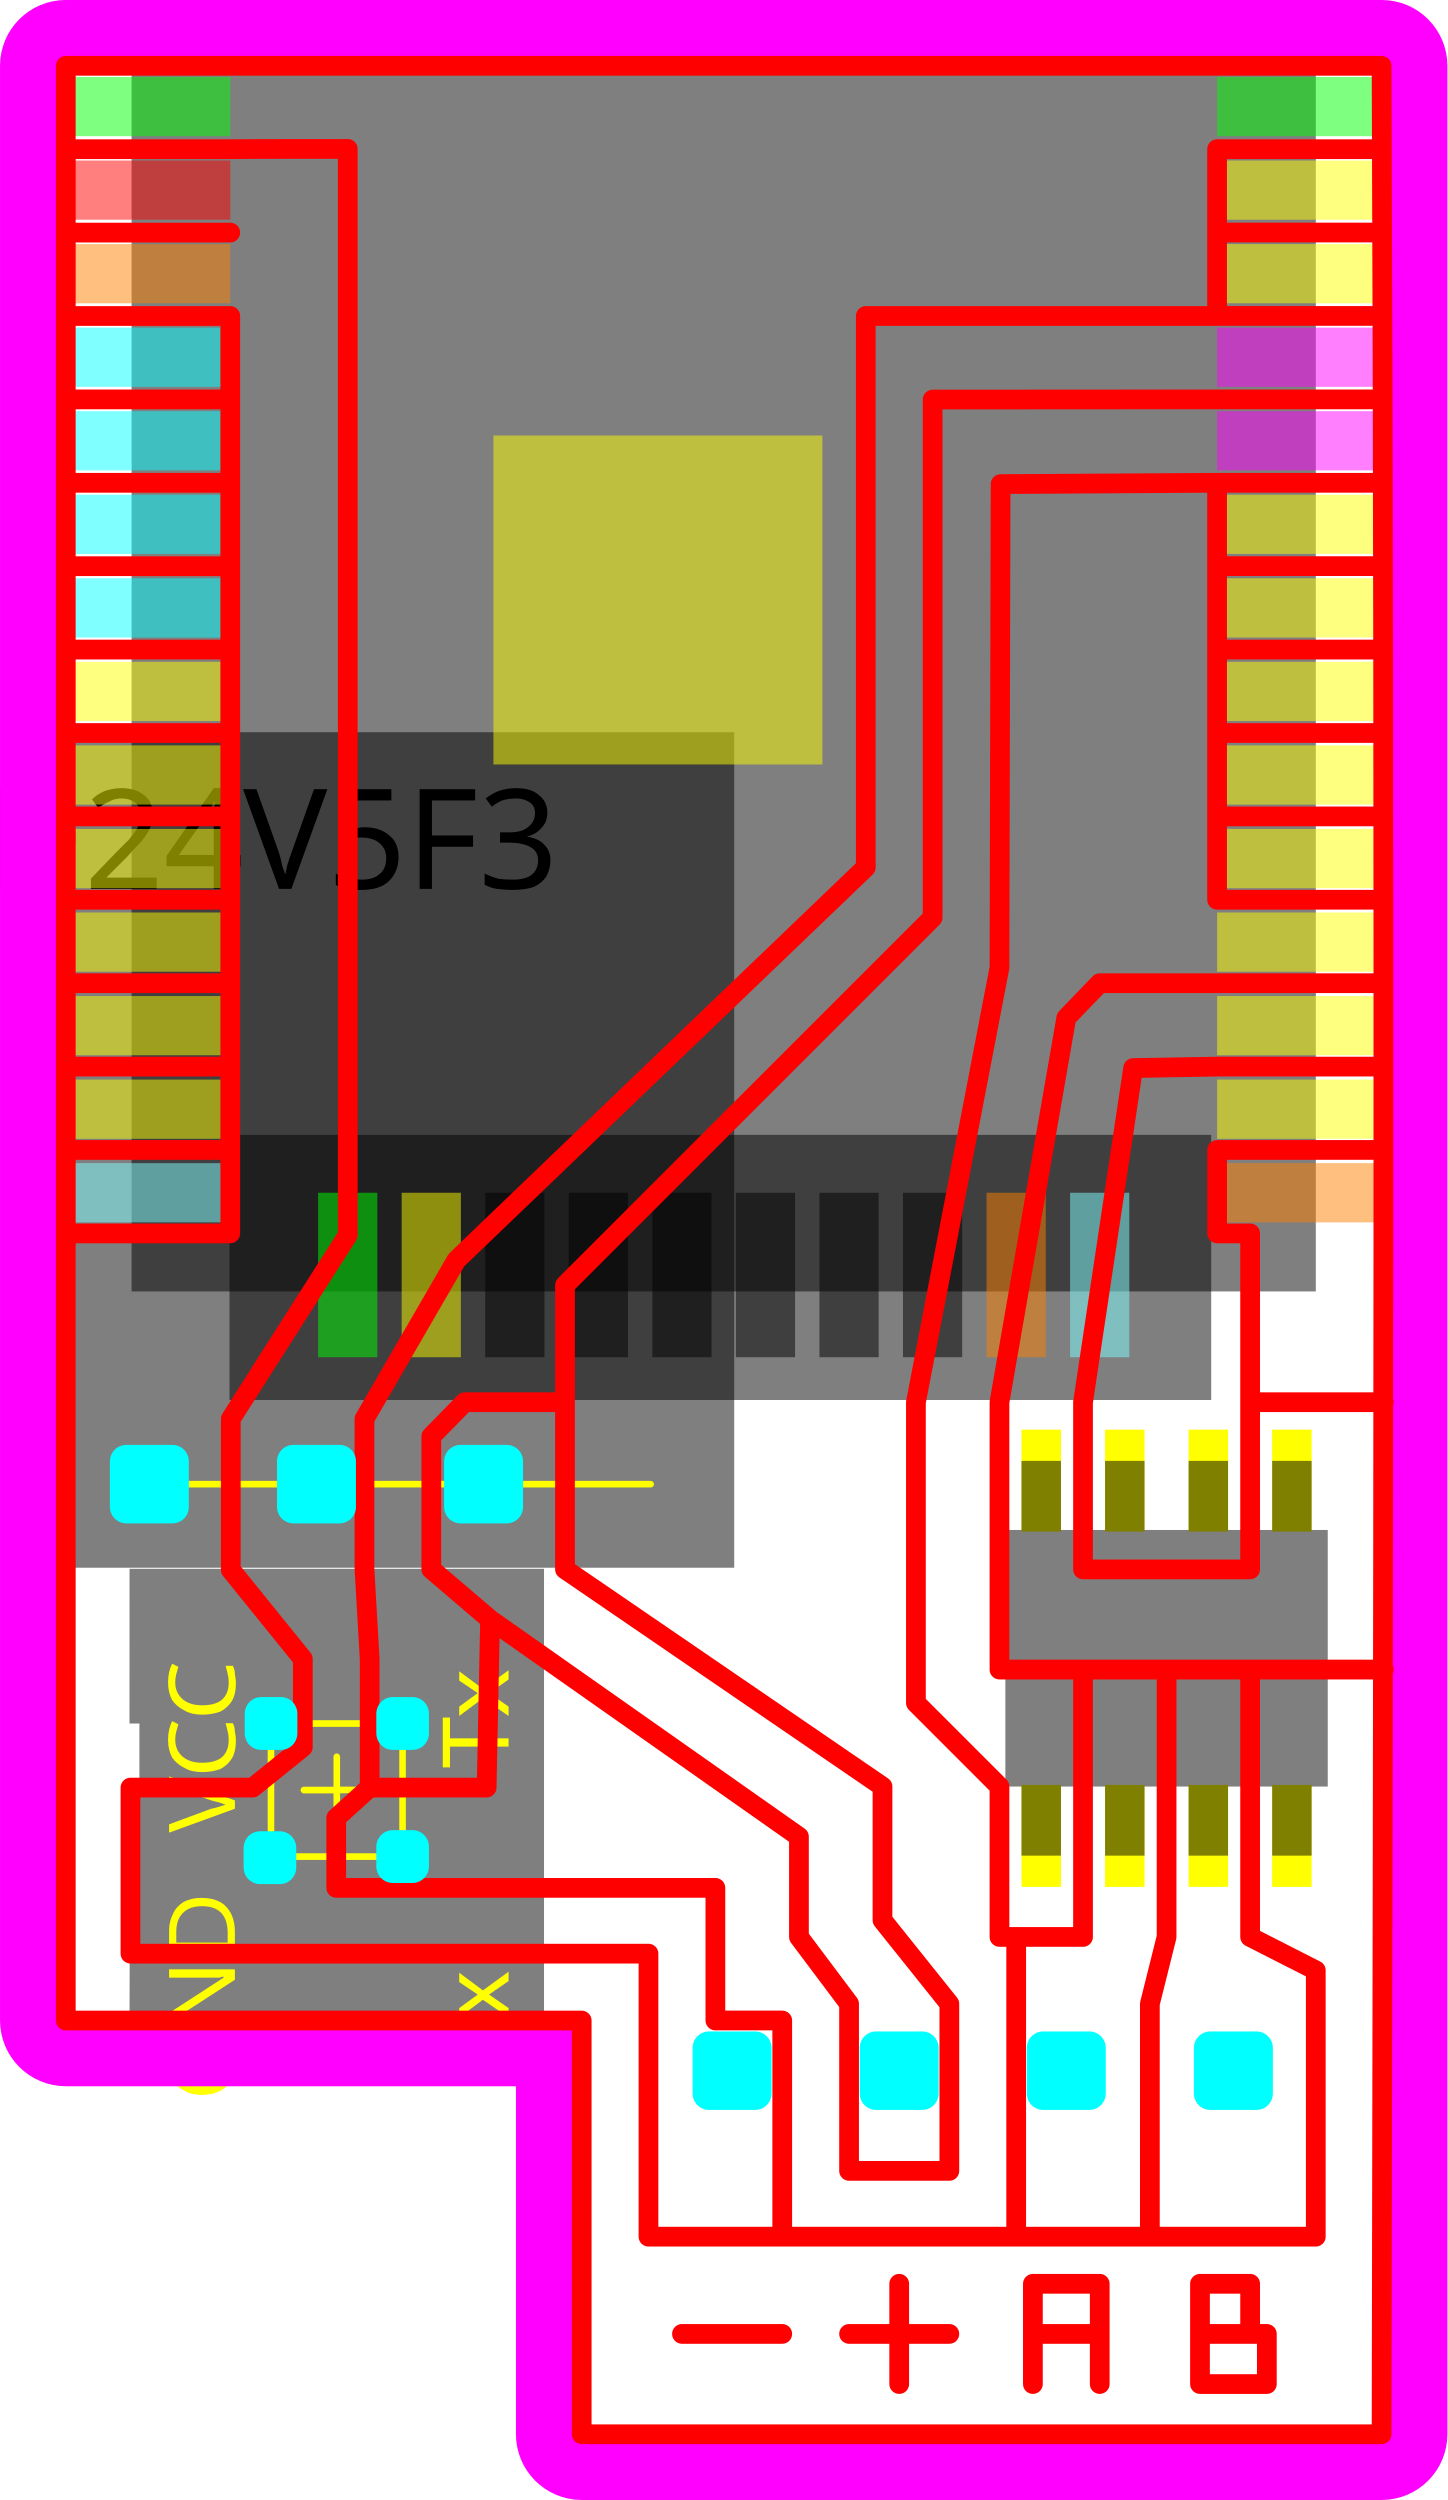
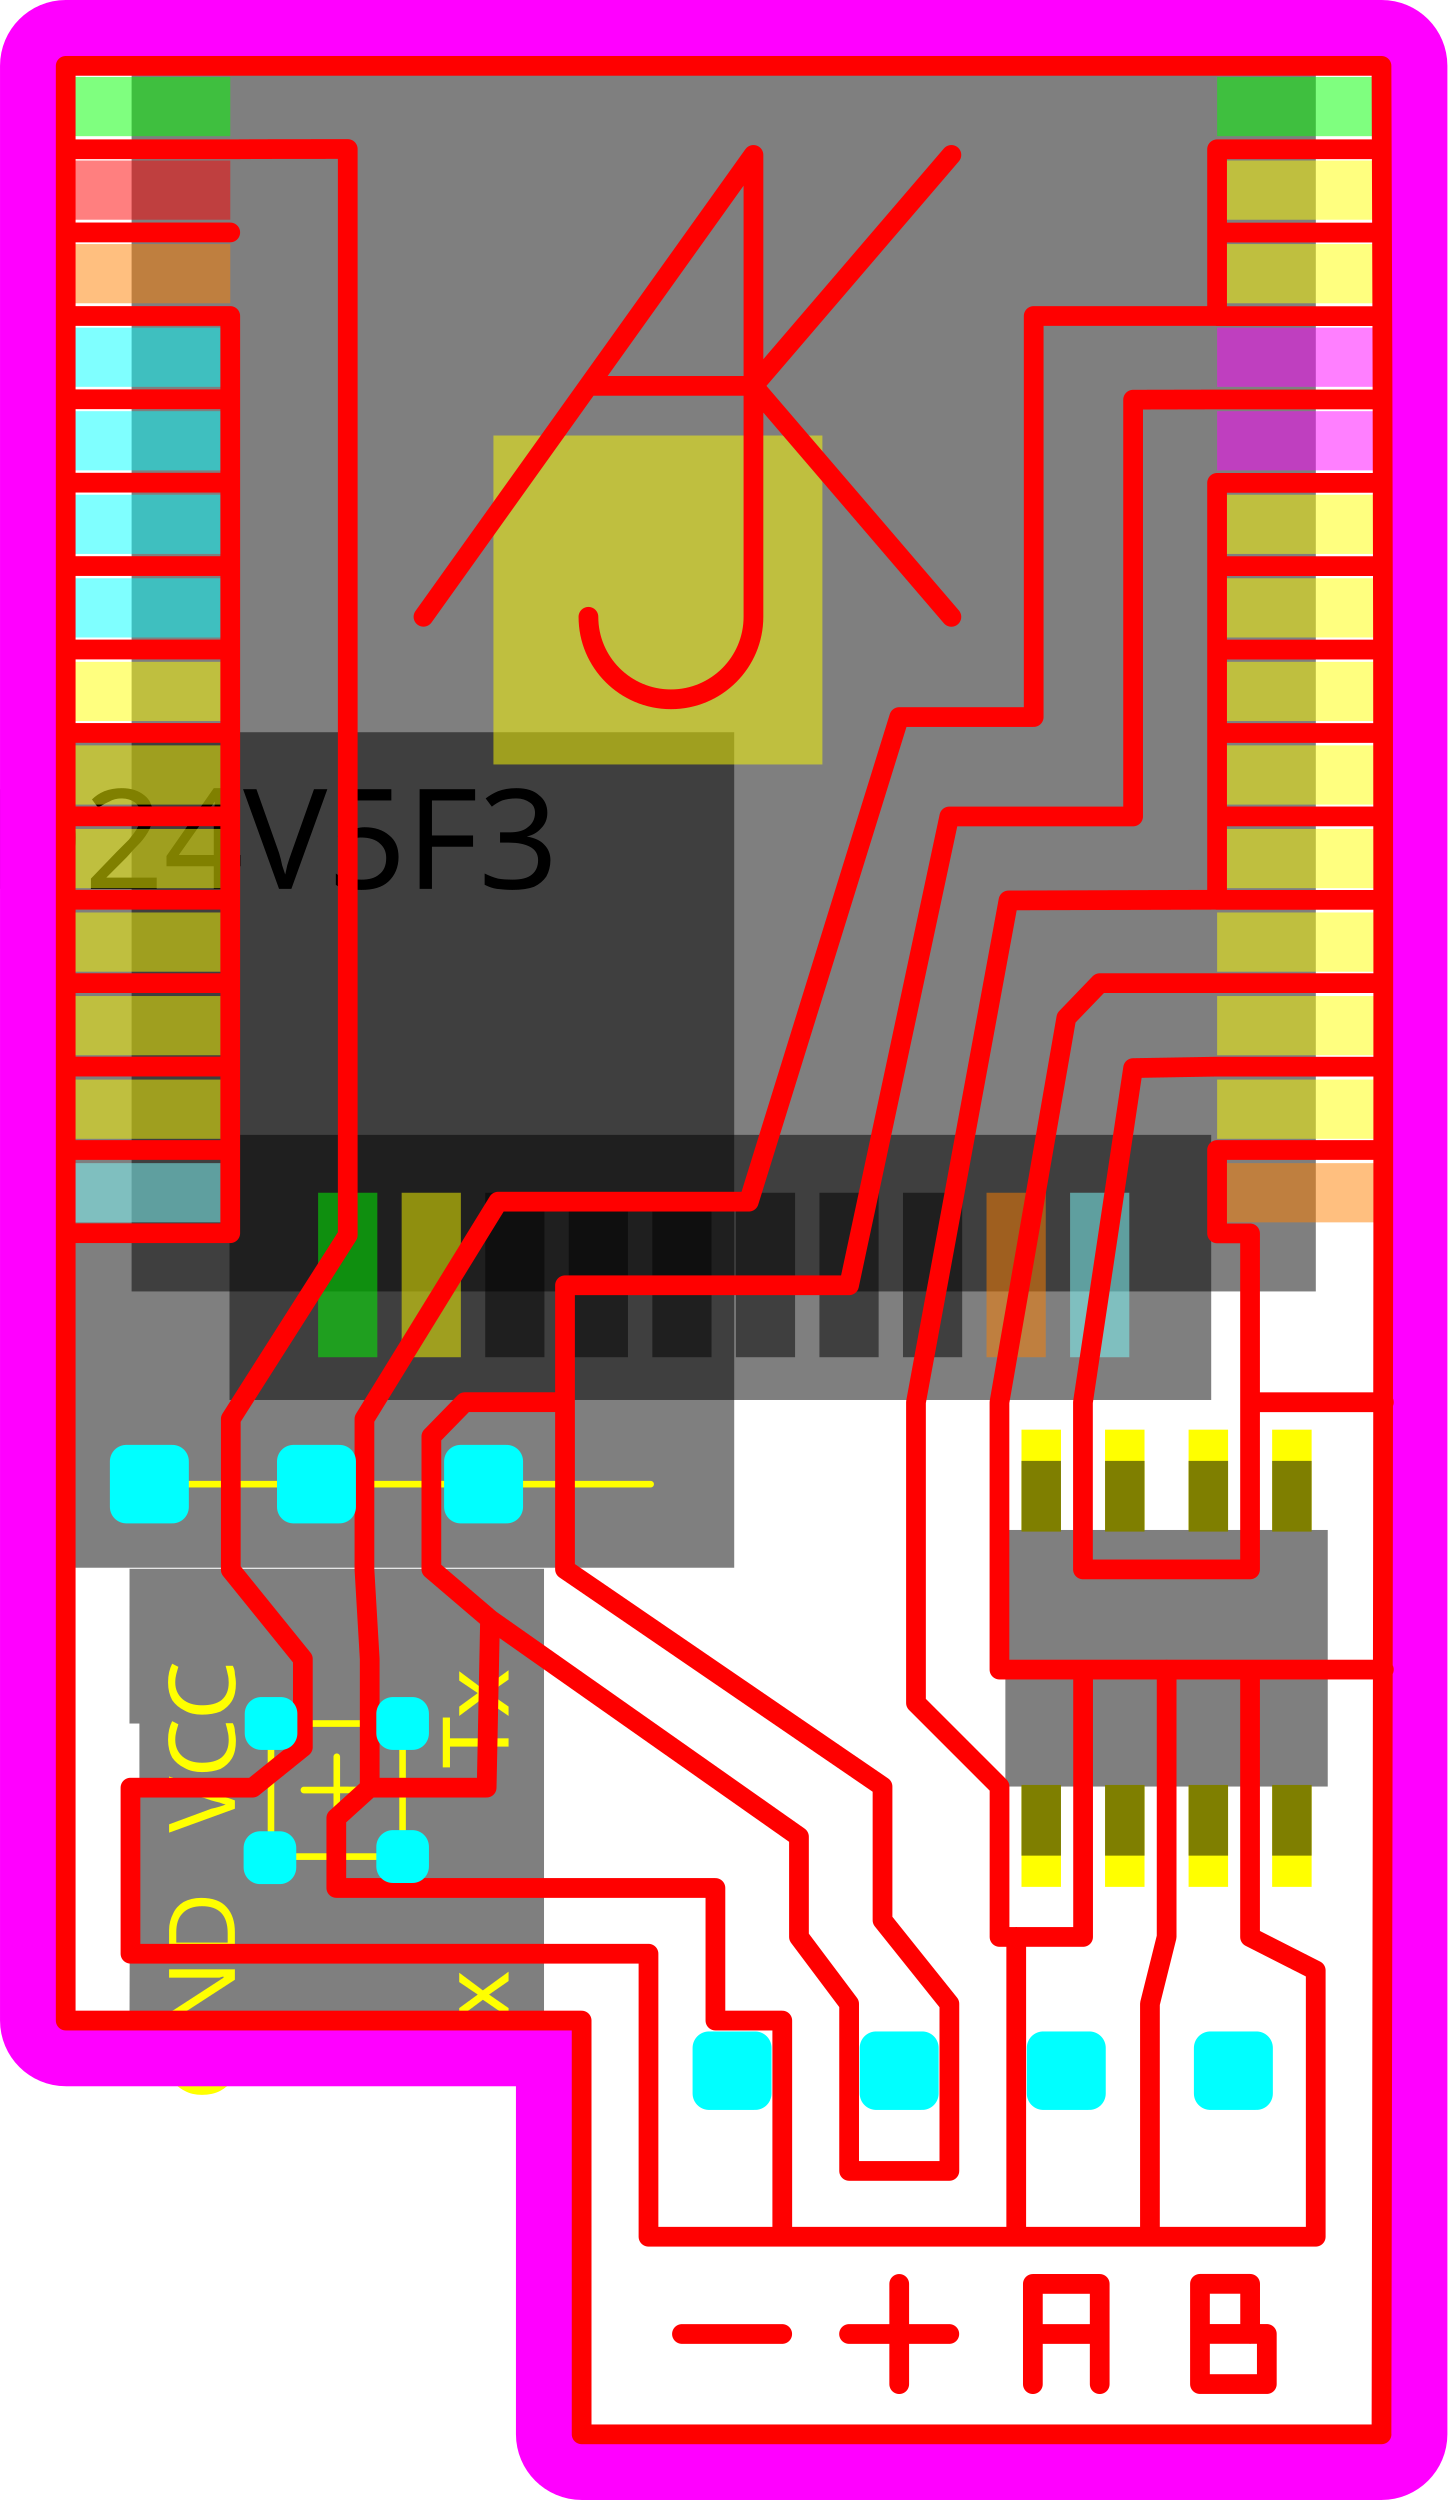
<svg xmlns="http://www.w3.org/2000/svg" width="22mm" height="38mm" viewBox="0 0 22 38" version="1.1" id="svg926">
  <defs id="defs920" />
  <g id="layer6" style="display:inline" transform="translate(3.654297,2.298828)">
    <rect style="fill:#000000;fill-opacity:0.502;stroke:none;stroke-width:0.337;stroke-linecap:round;stroke-linejoin:round;stroke-miterlimit:4;stroke-dasharray:none;stroke-opacity:1" id="rect1434" width="14.922" height="4.03" x="-0.166" y="14.951" />
    <g transform="translate(-15.3543,-79.88925)" id="layer1-1">
      <rect y="88.72" x="12.7" height="12.7" width="10.16" id="rect817" style="opacity:1;fill:#000000;fill-opacity:0.502;fill-rule:evenodd;stroke:none;stroke-width:0.1;stroke-linecap:round;stroke-linejoin:round;stroke-miterlimit:4;stroke-dasharray:none;stroke-dashoffset:0;stroke-opacity:1" />
      <path id="path831" d="m 13.97,100.15 h 2.54 2.54 2.54" style="opacity:1;fill:none;fill-opacity:0.502;fill-rule:evenodd;stroke:#ffff00;stroke-width:0.1;stroke-linecap:round;stroke-linejoin:round;stroke-miterlimit:4;stroke-dasharray:none;stroke-dashoffset:0;stroke-opacity:1" />
      <text id="text835" y="91.103" x="17.734" style="font-style:normal;font-variant:normal;font-weight:normal;font-stretch:normal;font-size:2.117px;line-height:125%;font-family:Raleway;-inkscape-font-specification:'Raleway, Normal';font-variant-ligatures:normal;font-variant-caps:normal;font-variant-numeric:normal;font-feature-settings:normal;text-align:center;letter-spacing:0px;word-spacing:0px;writing-mode:lr-tb;text-anchor:middle;fill:#000000;fill-opacity:1;stroke:none;stroke-width:0.265px;stroke-linecap:butt;stroke-linejoin:miter;stroke-opacity:1" xml:space="preserve">
        <tspan style="font-style:normal;font-variant:normal;font-weight:normal;font-stretch:normal;font-size:2.117px;font-family:Raleway;-inkscape-font-specification:'Raleway, Normal';font-variant-ligatures:normal;font-variant-caps:normal;font-variant-numeric:normal;font-feature-settings:normal;text-align:center;writing-mode:lr-tb;text-anchor:middle;stroke-width:0.265px" y="91.103" x="17.734" id="tspan833">D24V5F3</tspan>
      </text>
    </g>
    <text id="text1597" y="28.948" x="-14.374" style="font-style:normal;font-variant:normal;font-weight:normal;font-stretch:normal;font-size:1.411px;line-height:125%;font-family:FiveByNineJTD;-inkscape-font-specification:'FiveByNineJTD, Normal';font-variant-ligatures:normal;font-variant-caps:normal;font-variant-numeric:normal;font-feature-settings:normal;text-align:center;letter-spacing:0px;word-spacing:0px;writing-mode:lr-tb;text-anchor:middle;fill:#ffff00;fill-opacity:1;stroke:none;stroke-width:0.265px;stroke-linecap:butt;stroke-linejoin:miter;stroke-opacity:1" xml:space="preserve" transform="rotate(-90)">
      <tspan style="font-style:normal;font-variant:normal;font-weight:normal;font-stretch:normal;font-size:1.411px;font-family:FiveByNineJTD;-inkscape-font-specification:'FiveByNineJTD, Normal';font-variant-ligatures:normal;font-variant-caps:normal;font-variant-numeric:normal;font-feature-settings:normal;text-align:center;writing-mode:lr-tb;text-anchor:middle;fill:#ffff00;fill-opacity:1;stroke-width:0.265px" y="30.197" x="-14.374" id="tspan1595" />
    </text>
    <g transform="rotate(180,10.16868,58.69336)" id="layer1-0">
      <g id="g1249">
        <path id="path1215" d="m 4.355,96.405 v 1.55" style="opacity:1;fill:none;fill-opacity:0.502;fill-rule:evenodd;stroke:#ffff00;stroke-width:0.6;stroke-linecap:butt;stroke-linejoin:round;stroke-miterlimit:4;stroke-dasharray:none;stroke-dashoffset:0;stroke-opacity:1" />
        <path style="opacity:1;fill:none;fill-opacity:0.502;fill-rule:evenodd;stroke:#ffff00;stroke-width:0.6;stroke-linecap:butt;stroke-linejoin:round;stroke-miterlimit:4;stroke-dasharray:none;stroke-dashoffset:0;stroke-opacity:1" d="m 5.625,96.405 v 1.55" id="path1217" />
        <path id="path1219" d="m 6.895,96.405 v 1.55" style="opacity:1;fill:none;fill-opacity:0.502;fill-rule:evenodd;stroke:#ffff00;stroke-width:0.6;stroke-linecap:butt;stroke-linejoin:round;stroke-miterlimit:4;stroke-dasharray:none;stroke-dashoffset:0;stroke-opacity:1" />
        <path style="opacity:1;fill:none;fill-opacity:0.502;fill-rule:evenodd;stroke:#ffff00;stroke-width:0.6;stroke-linecap:butt;stroke-linejoin:round;stroke-miterlimit:4;stroke-dasharray:none;stroke-dashoffset:0;stroke-opacity:1" d="m 8.165,96.405 v 1.55" id="path1221" />
        <path style="opacity:1;fill:none;fill-opacity:0.502;fill-rule:evenodd;stroke:#ffff00;stroke-width:0.6;stroke-linecap:butt;stroke-linejoin:round;stroke-miterlimit:4;stroke-dasharray:none;stroke-dashoffset:0;stroke-opacity:1" d="m 4.355,91.005 v 1.55" id="path1223" />
        <path id="path1225" d="m 5.625,91.005 v 1.55" style="opacity:1;fill:none;fill-opacity:0.502;fill-rule:evenodd;stroke:#ffff00;stroke-width:0.6;stroke-linecap:butt;stroke-linejoin:round;stroke-miterlimit:4;stroke-dasharray:none;stroke-dashoffset:0;stroke-opacity:1" />
        <path style="opacity:1;fill:none;fill-opacity:0.502;fill-rule:evenodd;stroke:#ffff00;stroke-width:0.6;stroke-linecap:butt;stroke-linejoin:round;stroke-miterlimit:4;stroke-dasharray:none;stroke-dashoffset:0;stroke-opacity:1" d="m 6.895,91.005 v 1.55" id="path1227" />
        <path id="path1229" d="m 8.165,91.005 v 1.55" style="opacity:1;fill:none;fill-opacity:0.502;fill-rule:evenodd;stroke:#ffff00;stroke-width:0.6;stroke-linecap:butt;stroke-linejoin:round;stroke-miterlimit:4;stroke-dasharray:none;stroke-dashoffset:0;stroke-opacity:1" />
      </g>
      <path id="rect1149" d="m 0.926,1.795 v 3.969 H 0 V 20.504 h 0.926 v 3.969 H 3.193 v -3.969 h 2.533 v 3.969 h 2.268 v -3.969 h 2.531 v 3.969 h 2.268 v -3.969 h 2.533 v 3.969 h 2.268 v -3.969 h 0.926 V 5.764 H 17.594 v -3.969 h -2.268 v 3.969 h -2.533 v -3.969 h -2.268 v 3.969 H 7.994 v -3.969 H 5.727 v 3.969 H 3.193 v -3.969 z" style="opacity:1;fill:#000000;fill-opacity:0.502;fill-rule:evenodd;stroke:none;stroke-width:1.134;stroke-linecap:round;stroke-linejoin:round;stroke-miterlimit:4;stroke-dasharray:none;stroke-dashoffset:0;stroke-opacity:1" transform="matrix(0.2645833,0,0,0.2645833,3.81,91.005)" />
    </g>
    <g style="display:inline" id="layer4" transform="translate(-1.638634,-7.814222)" />
    <g style="display:inline" transform="matrix(0,-1.011295,1,0,-141.3303,55.02321)" id="layer1">
      <path id="rect818" d="m 26.452,139.645 2.325,0.006 v 0.144 h 2 v -0.151 l 2.325,0.001 v 6.3 h -6.65 z" style="opacity:1;fill:#000000;fill-opacity:0.502;fill-rule:evenodd;stroke:none;stroke-width:1;stroke-linecap:round;stroke-linejoin:round;stroke-miterlimit:4;stroke-dasharray:none;stroke-dashoffset:0;stroke-opacity:1" />
      <path d="m 29.777,142.295 v 0.5 h 0.5 m -1,0 h 0.502 l -0.002,0.5 m -1,-1.5 v 2 h 2 v -2 h -2" style="opacity:1;fill:none;fill-opacity:0.502;fill-rule:evenodd;stroke:#ffff00;stroke-width:0.1;stroke-linecap:round;stroke-linejoin:round;stroke-miterlimit:4;stroke-dasharray:none;stroke-dashoffset:0;stroke-opacity:1" id="path1638" />
      <text id="text1589" y="141.248" x="27.967" style="font-style:normal;font-variant:normal;font-weight:normal;font-stretch:normal;font-size:1.411px;line-height:125%;font-family:FiveByNineJTD;-inkscape-font-specification:'FiveByNineJTD, Normal';font-variant-ligatures:normal;font-variant-caps:normal;font-variant-numeric:normal;font-feature-settings:normal;text-align:center;letter-spacing:0px;word-spacing:0px;writing-mode:lr-tb;text-anchor:middle;fill:#ffff00;fill-opacity:1;stroke:none;stroke-width:0.265px;stroke-linecap:butt;stroke-linejoin:miter;stroke-opacity:1" xml:space="preserve">
        <tspan style="font-style:normal;font-variant:normal;font-weight:normal;font-stretch:normal;font-size:1.411px;font-family:FiveByNineJTD;-inkscape-font-specification:'FiveByNineJTD, Normal';font-variant-ligatures:normal;font-variant-caps:normal;font-variant-numeric:normal;font-feature-settings:normal;text-align:center;writing-mode:lr-tb;text-anchor:middle;fill:#ffff00;fill-opacity:1;stroke-width:0.265px" y="141.248" x="27.967" id="tspan1587">GND</tspan>
      </text>
      <text xml:space="preserve" style="font-style:normal;font-variant:normal;font-weight:normal;font-stretch:normal;font-size:1.411px;line-height:125%;font-family:FiveByNineJTD;-inkscape-font-specification:'FiveByNineJTD, Normal';font-variant-ligatures:normal;font-variant-caps:normal;font-variant-numeric:normal;font-feature-settings:normal;text-align:center;letter-spacing:0px;word-spacing:0px;writing-mode:lr-tb;text-anchor:middle;fill:#ffff00;fill-opacity:1;stroke:none;stroke-width:0.265px;stroke-linecap:butt;stroke-linejoin:miter;stroke-opacity:1" x="31.716" y="141.248" id="text1593">
        <tspan id="tspan1591" x="31.716" y="141.248" style="font-style:normal;font-variant:normal;font-weight:normal;font-stretch:normal;font-size:1.411px;font-family:FiveByNineJTD;-inkscape-font-specification:'FiveByNineJTD, Normal';font-variant-ligatures:normal;font-variant-caps:normal;font-variant-numeric:normal;font-feature-settings:normal;text-align:center;writing-mode:lr-tb;text-anchor:middle;fill:#ffff00;fill-opacity:1;stroke-width:0.265px">VCC</tspan>
      </text>
      <text xml:space="preserve" style="font-style:normal;font-variant:normal;font-weight:normal;font-stretch:normal;font-size:1.411px;line-height:125%;font-family:FiveByNineJTD;-inkscape-font-specification:'FiveByNineJTD, Normal';font-variant-ligatures:normal;font-variant-caps:normal;font-variant-numeric:normal;font-feature-settings:normal;text-align:center;letter-spacing:0px;word-spacing:0px;writing-mode:lr-tb;text-anchor:middle;fill:#ffff00;fill-opacity:1;stroke:none;stroke-width:0.265px;stroke-linecap:butt;stroke-linejoin:miter;stroke-opacity:1" x="32.138" y="145.408" id="text1597-2">
        <tspan id="tspan1595-3" x="32.138" y="145.408" style="font-style:normal;font-variant:normal;font-weight:normal;font-stretch:normal;font-size:1.411px;font-family:FiveByNineJTD;-inkscape-font-specification:'FiveByNineJTD, Normal';font-variant-ligatures:normal;font-variant-caps:normal;font-variant-numeric:normal;font-feature-settings:normal;text-align:center;writing-mode:lr-tb;text-anchor:middle;fill:#ffff00;fill-opacity:1;stroke-width:0.265px">Tx</tspan>
      </text>
      <text id="text1601" y="145.408" x="27.545" style="font-style:normal;font-variant:normal;font-weight:normal;font-stretch:normal;font-size:1.411px;line-height:125%;font-family:FiveByNineJTD;-inkscape-font-specification:'FiveByNineJTD, Normal';font-variant-ligatures:normal;font-variant-caps:normal;font-variant-numeric:normal;font-feature-settings:normal;text-align:center;letter-spacing:0px;word-spacing:0px;writing-mode:lr-tb;text-anchor:middle;fill:#ffff00;fill-opacity:1;stroke:none;stroke-width:0.265px;stroke-linecap:butt;stroke-linejoin:miter;stroke-opacity:1" xml:space="preserve">
        <tspan style="font-style:normal;font-variant:normal;font-weight:normal;font-stretch:normal;font-size:1.411px;font-family:FiveByNineJTD;-inkscape-font-specification:'FiveByNineJTD, Normal';font-variant-ligatures:normal;font-variant-caps:normal;font-variant-numeric:normal;font-feature-settings:normal;text-align:center;writing-mode:lr-tb;text-anchor:middle;fill:#ffff00;fill-opacity:1;stroke-width:0.265px" y="145.408" x="27.545" id="tspan1599">Rx</tspan>
      </text>
    </g>
    <rect y="-8.169" x="-1.654" height="25.5" width="18" id="rect10" style="fill:#000000;fill-opacity:0.502;stroke:none;stroke-width:0.265" />
    <rect y="-1.129" x="-2.654" height="0.9" width="2.5" id="rect819" style="fill:#00ff00;fill-opacity:0.502;stroke:none;stroke-width:0.296" />
    <rect style="fill:#80ffff;fill-opacity:0.502;stroke:none;stroke-width:0.296" id="rect821" width="2.5" height="0.9" x="-2.654" y="15.381" />
    <rect y="14.111" x="-2.654" height="0.9" width="2.5" id="rect823" style="fill:#ffff00;fill-opacity:0.502;stroke:none;stroke-width:0.296" />
    <rect style="fill:#ffff00;fill-opacity:0.502;stroke:none;stroke-width:0.296" id="rect825" width="2.5" height="0.9" x="-2.654" y="12.841" />
    <rect y="11.571" x="-2.654" height="0.9" width="2.5" id="rect827" style="fill:#ffff00;fill-opacity:0.502;stroke:none;stroke-width:0.296" />
    <rect style="fill:#ffff00;fill-opacity:0.502;stroke:none;stroke-width:0.296" id="rect829" width="2.5" height="0.9" x="-2.654" y="10.301" />
    <rect y="9.031" x="-2.654" height="0.9" width="2.5" id="rect831" style="fill:#ffff00;fill-opacity:0.502;stroke:none;stroke-width:0.296" />
    <rect style="fill:#ffff00;fill-opacity:0.502;stroke:none;stroke-width:0.296" id="rect833" width="2.5" height="0.9" x="-2.654" y="7.761" />
    <rect y="6.491" x="-2.654" height="0.9" width="2.5" id="rect835" style="fill:#00ffff;fill-opacity:0.502;stroke:none;stroke-width:0.296" />
    <rect style="fill:#00ffff;fill-opacity:0.502;stroke:none;stroke-width:0.296" id="rect837" width="2.5" height="0.9" x="-2.654" y="5.221" />
    <rect y="3.951" x="-2.654" height="0.9" width="2.5" id="rect839" style="fill:#00ffff;fill-opacity:0.502;stroke:none;stroke-width:0.296" />
    <rect style="fill:#00ffff;fill-opacity:0.502;stroke:none;stroke-width:0.296" id="rect841" width="2.5" height="0.9" x="-2.654" y="2.681" />
    <rect y="1.411" x="-2.654" height="0.9" width="2.5" id="rect843" style="fill:#ff8000;fill-opacity:0.502;stroke:none;stroke-width:0.296" />
    <rect style="fill:#ff0000;fill-opacity:0.502;stroke:none;stroke-width:0.296" id="rect845" width="2.5" height="0.9" x="-2.654" y="0.141" />
    <rect style="fill:#00ff00;fill-opacity:0.502;stroke:none;stroke-width:0.296" id="rect867" width="2.5" height="0.9" x="14.846" y="-1.129" />
    <rect y="15.381" x="14.846" height="0.9" width="2.5" id="rect869" style="fill:#ff8000;fill-opacity:0.502;stroke:none;stroke-width:0.296" />
    <rect style="fill:#ffff00;fill-opacity:0.502;stroke:none;stroke-width:0.296" id="rect871" width="2.5" height="0.9" x="14.846" y="14.111" />
    <rect y="12.841" x="14.846" height="0.9" width="2.5" id="rect873" style="fill:#ffff00;fill-opacity:0.502;stroke:none;stroke-width:0.296" />
    <rect style="fill:#ffff00;fill-opacity:0.502;stroke:none;stroke-width:0.296" id="rect875" width="2.5" height="0.9" x="14.846" y="11.571" />
    <rect y="10.301" x="14.846" height="0.9" width="2.5" id="rect877" style="fill:#ffff00;fill-opacity:0.502;stroke:none;stroke-width:0.296" />
    <rect style="fill:#ffff00;fill-opacity:0.502;stroke:none;stroke-width:0.296" id="rect879" width="2.5" height="0.9" x="14.846" y="9.031" />
    <rect y="7.761" x="14.846" height="0.9" width="2.5" id="rect881" style="fill:#ffff00;fill-opacity:0.502;stroke:none;stroke-width:0.296" />
    <rect style="fill:#ffff00;fill-opacity:0.502;stroke:none;stroke-width:0.296" id="rect883" width="2.5" height="0.9" x="14.846" y="6.491" />
    <rect y="5.221" x="14.846" height="0.9" width="2.5" id="rect885" style="fill:#ffff00;fill-opacity:0.502;stroke:none;stroke-width:0.296" />
    <rect style="fill:#ff00ff;fill-opacity:0.502;stroke:none;stroke-width:0.296" id="rect887" width="2.5" height="0.9" x="14.846" y="3.951" />
    <rect y="2.681" x="14.846" height="0.9" width="2.5" id="rect889" style="fill:#ff00ff;fill-opacity:0.502;stroke:none;stroke-width:0.296" />
    <rect style="fill:#ffff00;fill-opacity:0.502;stroke:none;stroke-width:0.296" id="rect891" width="2.5" height="0.9" x="14.846" y="1.411" />
    <rect y="0.141" x="14.846" height="0.9" width="2.5" id="rect893" style="fill:#ffff00;fill-opacity:0.502;stroke:none;stroke-width:0.296" />
    <rect transform="rotate(90)" style="fill:#00ff00;fill-opacity:0.502;stroke:none;stroke-width:0.296" id="rect899" width="2.5" height="0.9" x="15.831" y="-2.081" />
    <rect transform="rotate(90)" y="-3.351" x="15.831" height="0.9" width="2.5" id="rect901" style="fill:#ffff00;fill-opacity:0.502;stroke:none;stroke-width:0.296" />
    <rect transform="rotate(90)" style="fill:#000000;fill-opacity:0.502;stroke:none;stroke-width:0.296" id="rect903" width="2.5" height="0.9" x="15.831" y="-4.621" />
    <rect transform="rotate(90)" y="-5.891" x="15.831" height="0.9" width="2.5" id="rect905" style="fill:#000000;fill-opacity:0.502;stroke:none;stroke-width:0.296" />
    <rect transform="rotate(90)" style="fill:#000000;fill-opacity:0.502;stroke:none;stroke-width:0.296" id="rect907" width="2.5" height="0.9" x="15.831" y="-7.161" />
    <rect transform="rotate(90)" y="-8.431" x="15.831" height="0.9" width="2.5" id="rect909" style="fill:#000000;fill-opacity:0.502;stroke:none;stroke-width:0.296" />
    <rect transform="rotate(90)" style="fill:#000000;fill-opacity:0.502;stroke:none;stroke-width:0.296" id="rect911" width="2.5" height="0.9" x="15.831" y="-9.701" />
    <rect transform="rotate(90)" y="-10.971" x="15.831" height="0.9" width="2.5" id="rect913" style="fill:#000000;fill-opacity:0.502;stroke:none;stroke-width:0.296" />
    <rect transform="rotate(90)" style="fill:#ff8000;fill-opacity:0.502;stroke:none;stroke-width:0.296" id="rect915" width="2.5" height="0.9" x="15.831" y="-12.241" />
    <rect transform="rotate(90)" y="-13.511" x="15.831" height="0.9" width="2.5" id="rect917" style="fill:#80ffff;fill-opacity:0.502;stroke:none;stroke-width:0.296" />
    <rect y="4.321" x="3.846" height="5" width="5" id="rect946" style="fill:#ffff00;fill-opacity:0.502;stroke:none;stroke-width:0.41" />
    <text id="text4848" y="-3.375" x="7.352" style="font-style:normal;font-variant:normal;font-weight:normal;font-stretch:normal;font-size:4.939px;line-height:1.25;font-family:sans-serif;-inkscape-font-specification:'sans-serif, Normal';font-variant-ligatures:normal;font-variant-caps:normal;font-variant-numeric:normal;font-feature-settings:normal;text-align:center;letter-spacing:0px;word-spacing:0px;writing-mode:lr-tb;text-anchor:middle;fill:#000000;fill-opacity:1;stroke:none;stroke-width:0.265" xml:space="preserve">
      <tspan style="font-style:normal;font-variant:normal;font-weight:normal;font-stretch:normal;font-size:4.939px;font-family:sans-serif;-inkscape-font-specification:'sans-serif, Normal';font-variant-ligatures:normal;font-variant-caps:normal;font-variant-numeric:normal;font-feature-settings:normal;text-align:center;writing-mode:lr-tb;text-anchor:middle;stroke-width:0.265" y="-3.375" x="7.352" id="tspan4846">ESP32</tspan>
    </text>
  </g>
  <g id="edge" style="display:inline" transform="translate(3.654297,2.298828)">
    <path style="color:#000000;font-style:normal;font-variant:normal;font-weight:normal;font-stretch:normal;font-size:medium;line-height:normal;font-family:sans-serif;font-variant-ligatures:normal;font-variant-position:normal;font-variant-caps:normal;font-variant-numeric:normal;font-variant-alternates:normal;font-feature-settings:normal;text-indent:0;text-align:start;text-decoration:none;text-decoration-line:none;text-decoration-style:solid;text-decoration-color:#000000;letter-spacing:normal;word-spacing:normal;text-transform:none;writing-mode:lr-tb;direction:ltr;text-orientation:mixed;dominant-baseline:auto;baseline-shift:baseline;text-anchor:start;white-space:normal;shape-padding:0;clip-rule:nonzero;display:inline;overflow:visible;visibility:visible;opacity:1;isolation:auto;mix-blend-mode:normal;color-interpolation:sRGB;color-interpolation-filters:linearRGB;solid-color:#000000;solid-opacity:1;vector-effect:none;fill:none;fill-opacity:1;fill-rule:nonzero;stroke:#ff00ff;stroke-width:1;stroke-linecap:round;stroke-linejoin:round;stroke-miterlimit:4;stroke-dasharray:none;stroke-dashoffset:0;stroke-opacity:1;color-rendering:auto;image-rendering:auto;shape-rendering:auto;text-rendering:auto;enable-background:accumulate" d="m -2.654,-1.799 a 0.5,0.5 0 0 0 -0.5,0.5 V 28.412 a 0.5,0.5 0 0 0 0.5,0.5 H 4.688 v 5.789 a 0.5,0.5 0 0 0 0.5,0.5 h 12.158 a 0.5,0.5 0 0 0 0.5,-0.5 V -1.299 a 0.5,0.5 0 0 0 -0.5,-0.5 z" id="path932" />
  </g>
  <g id="layer2" style="display:inline" transform="translate(2.74696,17.51441)">
    <g id="g993" transform="translate(7.306204,-20.71982)" />
    <g transform="rotate(90,5.650503,16.0582)" id="g1053" />
    <g id="g1091" transform="translate(25.1062,-20.71982)" />
    <g transform="matrix(0.6593814,0,0,0.6593814,-6.897141,-185.2828)" id="layer1-0-7" style="fill:#000000;fill-opacity:0.502;stroke:#ff0000;stroke-width:0.455;stroke-miterlimit:4;stroke-dasharray:none;stroke-opacity:1" />
    <g transform="matrix(0.5473464,0,0,0.5473464,-4.794936,-157.4643)" id="layer1-9" style="stroke:#ff0000;stroke-width:0.548;stroke-miterlimit:4;stroke-dasharray:none;stroke-opacity:1" />
    <g style="display:inline" id="layer2-3" transform="translate(-0.7469596,-23.21481)" />
-     <path id="path947" style="fill:none;stroke:#ff0000;stroke-width:0.3;stroke-linecap:round;stroke-linejoin:round;stroke-miterlimit:4;stroke-dasharray:none;stroke-opacity:1" d="m 9.143,16.483 -4e-7,-3.286 h -1.016 V 11.181 H 2.364 l 10e-8,-1.064 0.508,-0.46 V 7.701 L 2.793,6.339 V 4.053 l 1.397,-2.413 6.223,-5.969 v -8.382 h 5.334 M 4.317,3.799 l 1.524,-3e-7 10e-8,2.54 4.826,3.302 v 2.032 l 1.016,1.27 v 2.54 h -1.524 v -2.54 l -0.762,-1.016 v -1.524 L 4.702,7.101 3.809,6.339 v -2.021 z m 8.382,8.128 1e-6,4.556 m 2.032,0 -1e-6,-3.54 0.254,-1.016 V 7.863 m 0.768,-18.039 -3.291,0.02 -0.017,7.351 -1.27,6.604 v 4.572 l 1.27,1.27 v 2.286 h 1.27 V 7.863 M 15.753,-5.105 h 2.5 m -2.5,-1.268 h 2.5 m -2.5,-1.268 h 2.5 m -2.5,-1.268 h 2.5 m -2.5,-5.071 h 2.5 M -1.747,-0.035 H 0.753 M -1.747,-1.302 H 0.753 M -1.747,-2.57 H 0.753 M -1.747,-3.838 H 0.753 M -1.747,-5.105 H 0.753 M -1.747,-6.373 H 0.753 M -1.747,-7.641 H 0.753 M -1.747,-8.908 h 2.5 m -2.5,-1.268 h 2.5 m -2.5,-1.268 H 0.753 M -1.747,-13.979 H 0.753 M -1.747,1.233 H 0.753 V -12.711 H -1.747 M 15.493,17.961 h 1.016 v 0.762 h -1.016 v -1.524 h 0.762 v 0.762 m -3.302,0 h 1.016 m -1.016,0.762 v -1.524 h 1.016 v 1.524 m -3.048,-1.524 v 1.524 m -0.762,-0.762 h 1.524 m -4.064,0 H 9.143 M 18.253,19.486 H 6.095 l 4.23e-5,-6.288 -7.842,6e-6 2e-6,-29.712 H 0.753 15.753 h 2.5 c 0.049,12.133 0.023,23.867 0,36 z m 0,-29.662 h -2.5 V -3.838 h 2.5 m 0,-11.409 h -2.5 v 2.535 h 2.5 m -20,-2.535 h 2.5 c 0.262,-0.004 1.786,-0.004 1.786,-0.004 V 1.259 L 0.761,4.053 V 6.347 L 1.856,7.701 v 1.341 L 1.094,9.657 h -1.858 v 2.524 l 7.874,10e-7 8e-7,4.302 H 17.253 v -4.048 l -0.998,-0.508 V 7.863 M 18.253,-1.302 h -2.5 l -1.276,0.022 -0.762,5.08 v 2.54 h 2.54 V 1.233 H 15.753 V -0.035 h 2.5 m 0,-2.535 h -2.5 -1.784 l -0.508,0.527 -1.016,5.842 v 4.064 l 5.842,2e-7 m 0,-4.064 h -2.032 M 2.872,9.657 H 4.65 L 4.702,7.101 M 18.253,-11.444 h -2.5 l -4.324,0.003 v 7.874 l -5.588,5.588 v 1.778" />
+     <g id="g4125" transform="matrix(1.053068,0,0,1.053068,149.3773,-16.92275)">
+       <g transform="translate(6.809141,11.74405)" style="display:inline;opacity:1" id="layer6-2" />
+       <g transform="translate(6.809141,11.74405)" style="display:inline;opacity:1" id="layer3" />
+       <g style="display:inline;opacity:1" transform="translate(8.619141,3.289063)" id="layer2-39" />
+       <g transform="translate(6.809141,11.74405)" style="display:inline" id="layer7">
+         <path id="path2994" style="opacity:1;fill:none;fill-opacity:0.097;fill-rule:evenodd;stroke:#ff0000;stroke-width:0.285;stroke-linecap:round;stroke-linejoin:round;stroke-miterlimit:4;stroke-dasharray:none;stroke-dashoffset:0;stroke-opacity:1" d="m -145.155,-3.403 4.763,-6.667 v 6.667 c 0,0.658 -0.533,1.191 -1.191,1.191 -0.658,0 -1.191,-0.533 -1.191,-1.191 m 5.239,-6.667 -2.857,3.334 2.857,3.334 m -2.857,-3.334 h -2.381 m 2.797,26.715 v -3.12 h -0.965 v -1.914 h -5.472 v -1.01 l 0.482,-0.437 v -1.858 l -0.076,-1.293 V 8.175 l 1.93,-3.136 h 3.618 l 2.171,-6.995 h 1.941 v -5.789 h 2.642 m -10.854,15.678 1.447,-3e-7 v 2.412 l 4.583,3.136 v 1.93 l 0.965,1.206 v 2.412 h -1.447 v -2.412 l -0.724,-0.965 v -1.447 l -4.458,-3.136 -0.848,-0.724 V 8.427 Z m 7.96,7.718 v 4.326 m 1.93,0 v -3.361 l 0.241,-0.965 v -3.859 m 0.73,-11.111 -3.013,0.01 -1.335,7.242 v 4.342 l 1.206,1.206 v 2.171 h 1.206 v -3.859 m 1.936,-12.315 h 2.374 m -2.374,-1.204 h 2.374 m -2.374,-1.204 h 2.374 m -2.374,-1.204 h 2.374 m -2.374,-4.815 h 2.374 M -150.318,4.293 h 2.374 m -2.374,-1.204 h 2.374 m -2.374,-1.204 h 2.374 m -2.374,-1.204 h 2.374 m -2.374,-1.204 h 2.374 m -2.374,-1.204 h 2.374 m -2.374,-1.204 h 2.374 m -2.374,-1.204 h 2.374 m -2.374,-1.204 h 2.374 m -2.374,-1.204 h 2.374 m -2.374,-2.408 h 2.374 m -2.374,14.445 h 2.374 V -7.745 h -2.374 m 16.371,29.127 h 0.965 v 0.724 h -0.965 v -1.447 h 0.724 v 0.724 m -3.136,0 h 0.965 m -0.965,0.724 v -1.447 h 0.965 v 1.447 m -2.894,-1.447 v 1.447 m -0.724,-0.724 h 1.447 m -3.859,0 h 1.447 m 8.651,1.448 h -11.546 l 4e-5,-5.972 -7.447,6e-6 v -28.214 h 2.374 14.244 2.374 c 0.046,11.522 0.022,22.664 0,34.186 z m 0,-28.167 h -2.374 v 6.019 h 2.374 m 0,-10.834 h -2.374 v 2.408 h 2.374 m -18.992,-2.408 h 2.374 c 0.248,-0.004 1.696,-0.004 1.696,-0.004 V 5.522 l -1.688,2.653 v 2.178 l 1.04,1.286 v 1.274 l -0.724,0.584 h -1.764 v 2.397 l 7.477,1e-6 v 4.085 h 9.631 v -3.844 l -0.948,-0.482 v -3.859 m 1.898,-8.704 h -2.374 l -1.212,0.021 -0.724,4.824 v 2.412 h 2.412 V 5.497 h -0.476 V 4.293 h 2.374 m 0,-2.408 h -2.374 -1.694 l -0.482,0.501 -0.965,5.548 v 3.859 h 5.548 m 0,-3.859 h -1.93 m -12.708,5.563 h 1.688 l 0.049,-2.427 m 12.868,-17.61 h -2.374 l -1.212,0.003 v 6.016 h -2.653 l -1.447,6.767 h -4.1 v 1.688" />
+       </g>
+       <g transform="translate(6.809141,11.74405)" style="display:inline" id="layer4-9">
+         <g style="stroke:#00ffff;stroke-opacity:1" transform="translate(3.405002,-9.134995)" id="g940-7" />
+         <g style="stroke:#00ffff;stroke-opacity:1" transform="rotate(-180,36.2725,8.835006)" id="g1229" />
+         <g style="stroke:#00ffff;stroke-opacity:1" transform="rotate(-90,11.72751,4.247507)" id="g942-0" />
+         <g style="stroke:#00ffff;stroke-opacity:1" id="g915" transform="rotate(-180,31.22625,8.835006)" />
+         <g style="stroke:#00ffff;stroke-opacity:1" transform="rotate(-180,26.18,8.835006)" id="g924-3" />
+         <g style="stroke:#00ffff;stroke-opacity:1" id="g941" transform="translate(19.24001,1.37501)" />
+         <g style="stroke:#00ffff;stroke-opacity:1" id="g925">
+           <g style="stroke:#00ffff;stroke-opacity:1" id="g954" transform="rotate(-90,22.0375,-8.9375)" />
+           <g style="stroke:#00ffff;stroke-opacity:1" transform="rotate(-90,23.3075,-10.2075)" id="g964" />
+         </g>
+         <g style="stroke:#00ffff;stroke-opacity:1" transform="translate(-0.2700745,-0.1467824)" id="g1033" />
+       </g>
+     </g>
  </g>
  <g id="drill" style="display:inline" transform="translate(3.654297,2.298828)">
    <g id="g940" transform="matrix(1,0,0,-1,3.405002,44.69501)" />
    <g id="g927" transform="translate(0.5079995)">
      <path id="path915" d="m 6.965,29.175 0.35,-0.346 h -0.7 v 0.693 h 0.7 v -0.693" style="opacity:1;fill:none;fill-opacity:0.502;fill-rule:evenodd;stroke:#00ffff;stroke-width:0.5;stroke-linecap:round;stroke-linejoin:round;stroke-miterlimit:4;stroke-dasharray:none;stroke-dashoffset:0;stroke-opacity:1" />
      <path style="opacity:1;fill:none;fill-opacity:0.502;fill-rule:evenodd;stroke:#00ffff;stroke-width:0.5;stroke-linecap:round;stroke-linejoin:round;stroke-miterlimit:4;stroke-dasharray:none;stroke-dashoffset:0;stroke-opacity:1" d="m 9.505,29.175 0.35,-0.346 h -0.7 v 0.693 h 0.7 v -0.693" id="path917" />
      <path id="path919" d="m 12.045,29.175 0.35,-0.346 h -0.7 v 0.693 h 0.7 v -0.693" style="opacity:1;fill:none;fill-opacity:0.502;fill-rule:evenodd;stroke:#00ffff;stroke-width:0.5;stroke-linecap:round;stroke-linejoin:round;stroke-miterlimit:4;stroke-dasharray:none;stroke-dashoffset:0;stroke-opacity:1" />
      <path style="opacity:1;fill:none;fill-opacity:0.502;fill-rule:evenodd;stroke:#00ffff;stroke-width:0.5;stroke-linecap:round;stroke-linejoin:round;stroke-miterlimit:4;stroke-dasharray:none;stroke-dashoffset:0;stroke-opacity:1" d="m 14.585,29.175 0.35,-0.346 h -0.7 v 0.693 h 0.7 v -0.693" id="path921" />
    </g>
    <g transform="rotate(-180,5.330545,24.71774)" id="g924">
      <path style="opacity:1;fill:none;fill-opacity:0.502;fill-rule:evenodd;stroke:#00ffff;stroke-width:0.5;stroke-linecap:round;stroke-linejoin:round;stroke-miterlimit:4;stroke-dasharray:none;stroke-dashoffset:0;stroke-opacity:1" d="m 6.965,29.175 0.35,-0.346 h -0.7 v 0.693 h 0.7 v -0.693" id="path916" />
      <path id="path918" d="m 9.505,29.175 0.35,-0.346 h -0.7 v 0.693 h 0.7 v -0.693" style="opacity:1;fill:none;fill-opacity:0.502;fill-rule:evenodd;stroke:#00ffff;stroke-width:0.5;stroke-linecap:round;stroke-linejoin:round;stroke-miterlimit:4;stroke-dasharray:none;stroke-dashoffset:0;stroke-opacity:1" />
      <path style="opacity:1;fill:none;fill-opacity:0.502;fill-rule:evenodd;stroke:#00ffff;stroke-width:0.5;stroke-linecap:round;stroke-linejoin:round;stroke-miterlimit:4;stroke-dasharray:none;stroke-dashoffset:0;stroke-opacity:1" d="m 12.045,29.175 0.35,-0.346 h -0.7 v 0.693 h 0.7 v -0.693" id="path920" />
    </g>
    <g transform="matrix(1,0,0,1.011295,-29.63036,3.625786)" id="g942">
      <path style="opacity:1;fill:none;fill-opacity:0.502;fill-rule:evenodd;stroke:#00ffff;stroke-width:0.5;stroke-linecap:round;stroke-linejoin:round;stroke-miterlimit:4;stroke-dasharray:none;stroke-dashoffset:0;stroke-opacity:1" d="m 30.079,22.063 0.15,-0.147 h -0.3 v 0.294 h 0.3 v -0.294" id="path944" />
      <path id="path946" d="m 32.096,22.046 0.15,-0.147 h -0.3 v 0.294 h 0.3 V 21.899" style="opacity:1;fill:none;fill-opacity:0.502;fill-rule:evenodd;stroke:#00ffff;stroke-width:0.5;stroke-linecap:round;stroke-linejoin:round;stroke-miterlimit:4;stroke-dasharray:none;stroke-dashoffset:0;stroke-opacity:1" />
      <path style="opacity:1;fill:none;fill-opacity:0.502;fill-rule:evenodd;stroke:#00ffff;stroke-width:0.5;stroke-linecap:round;stroke-linejoin:round;stroke-miterlimit:4;stroke-dasharray:none;stroke-dashoffset:0;stroke-opacity:1" d="m 32.096,20.046 0.15,-0.147 h -0.3 v 0.294 h 0.3 V 19.899" id="path948" />
      <path id="path950" d="m 30.096,20.046 0.15,-0.147 h -0.3 v 0.294 h 0.3 V 19.899" style="opacity:1;fill:none;fill-opacity:0.502;fill-rule:evenodd;stroke:#00ffff;stroke-width:0.5;stroke-linecap:round;stroke-linejoin:round;stroke-miterlimit:4;stroke-dasharray:none;stroke-dashoffset:0;stroke-opacity:1" />
    </g>
  </g>
</svg>
